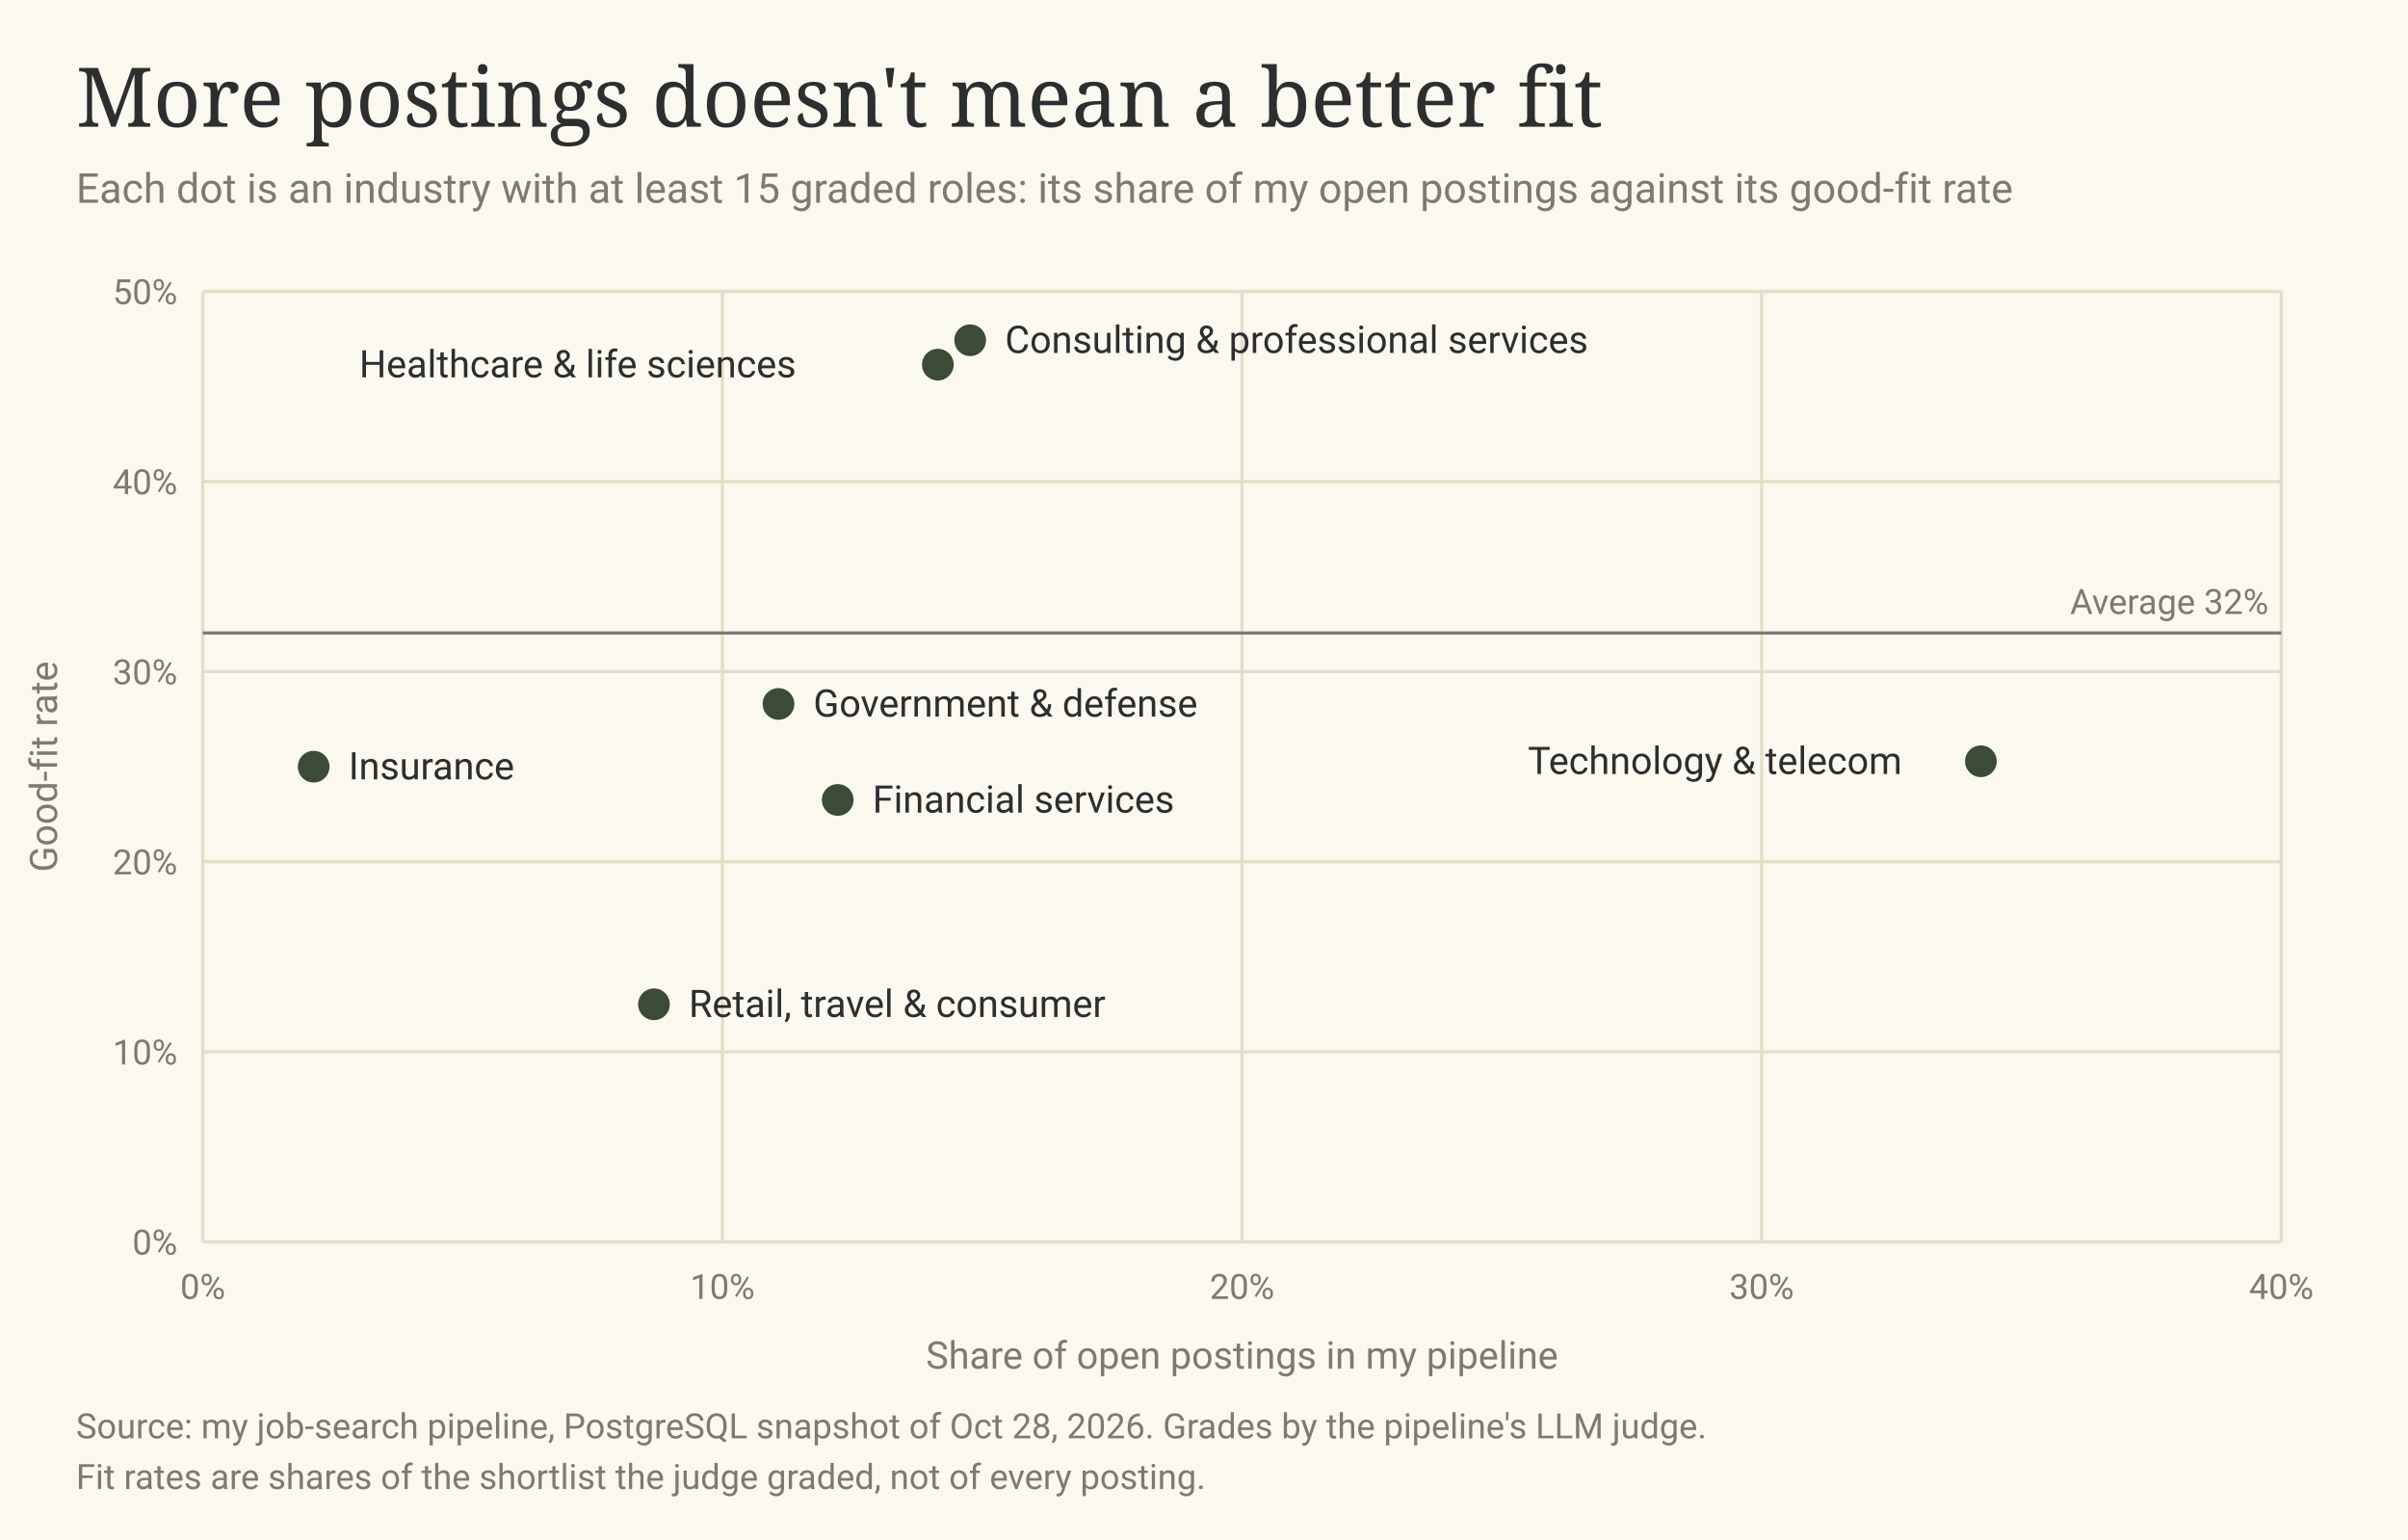
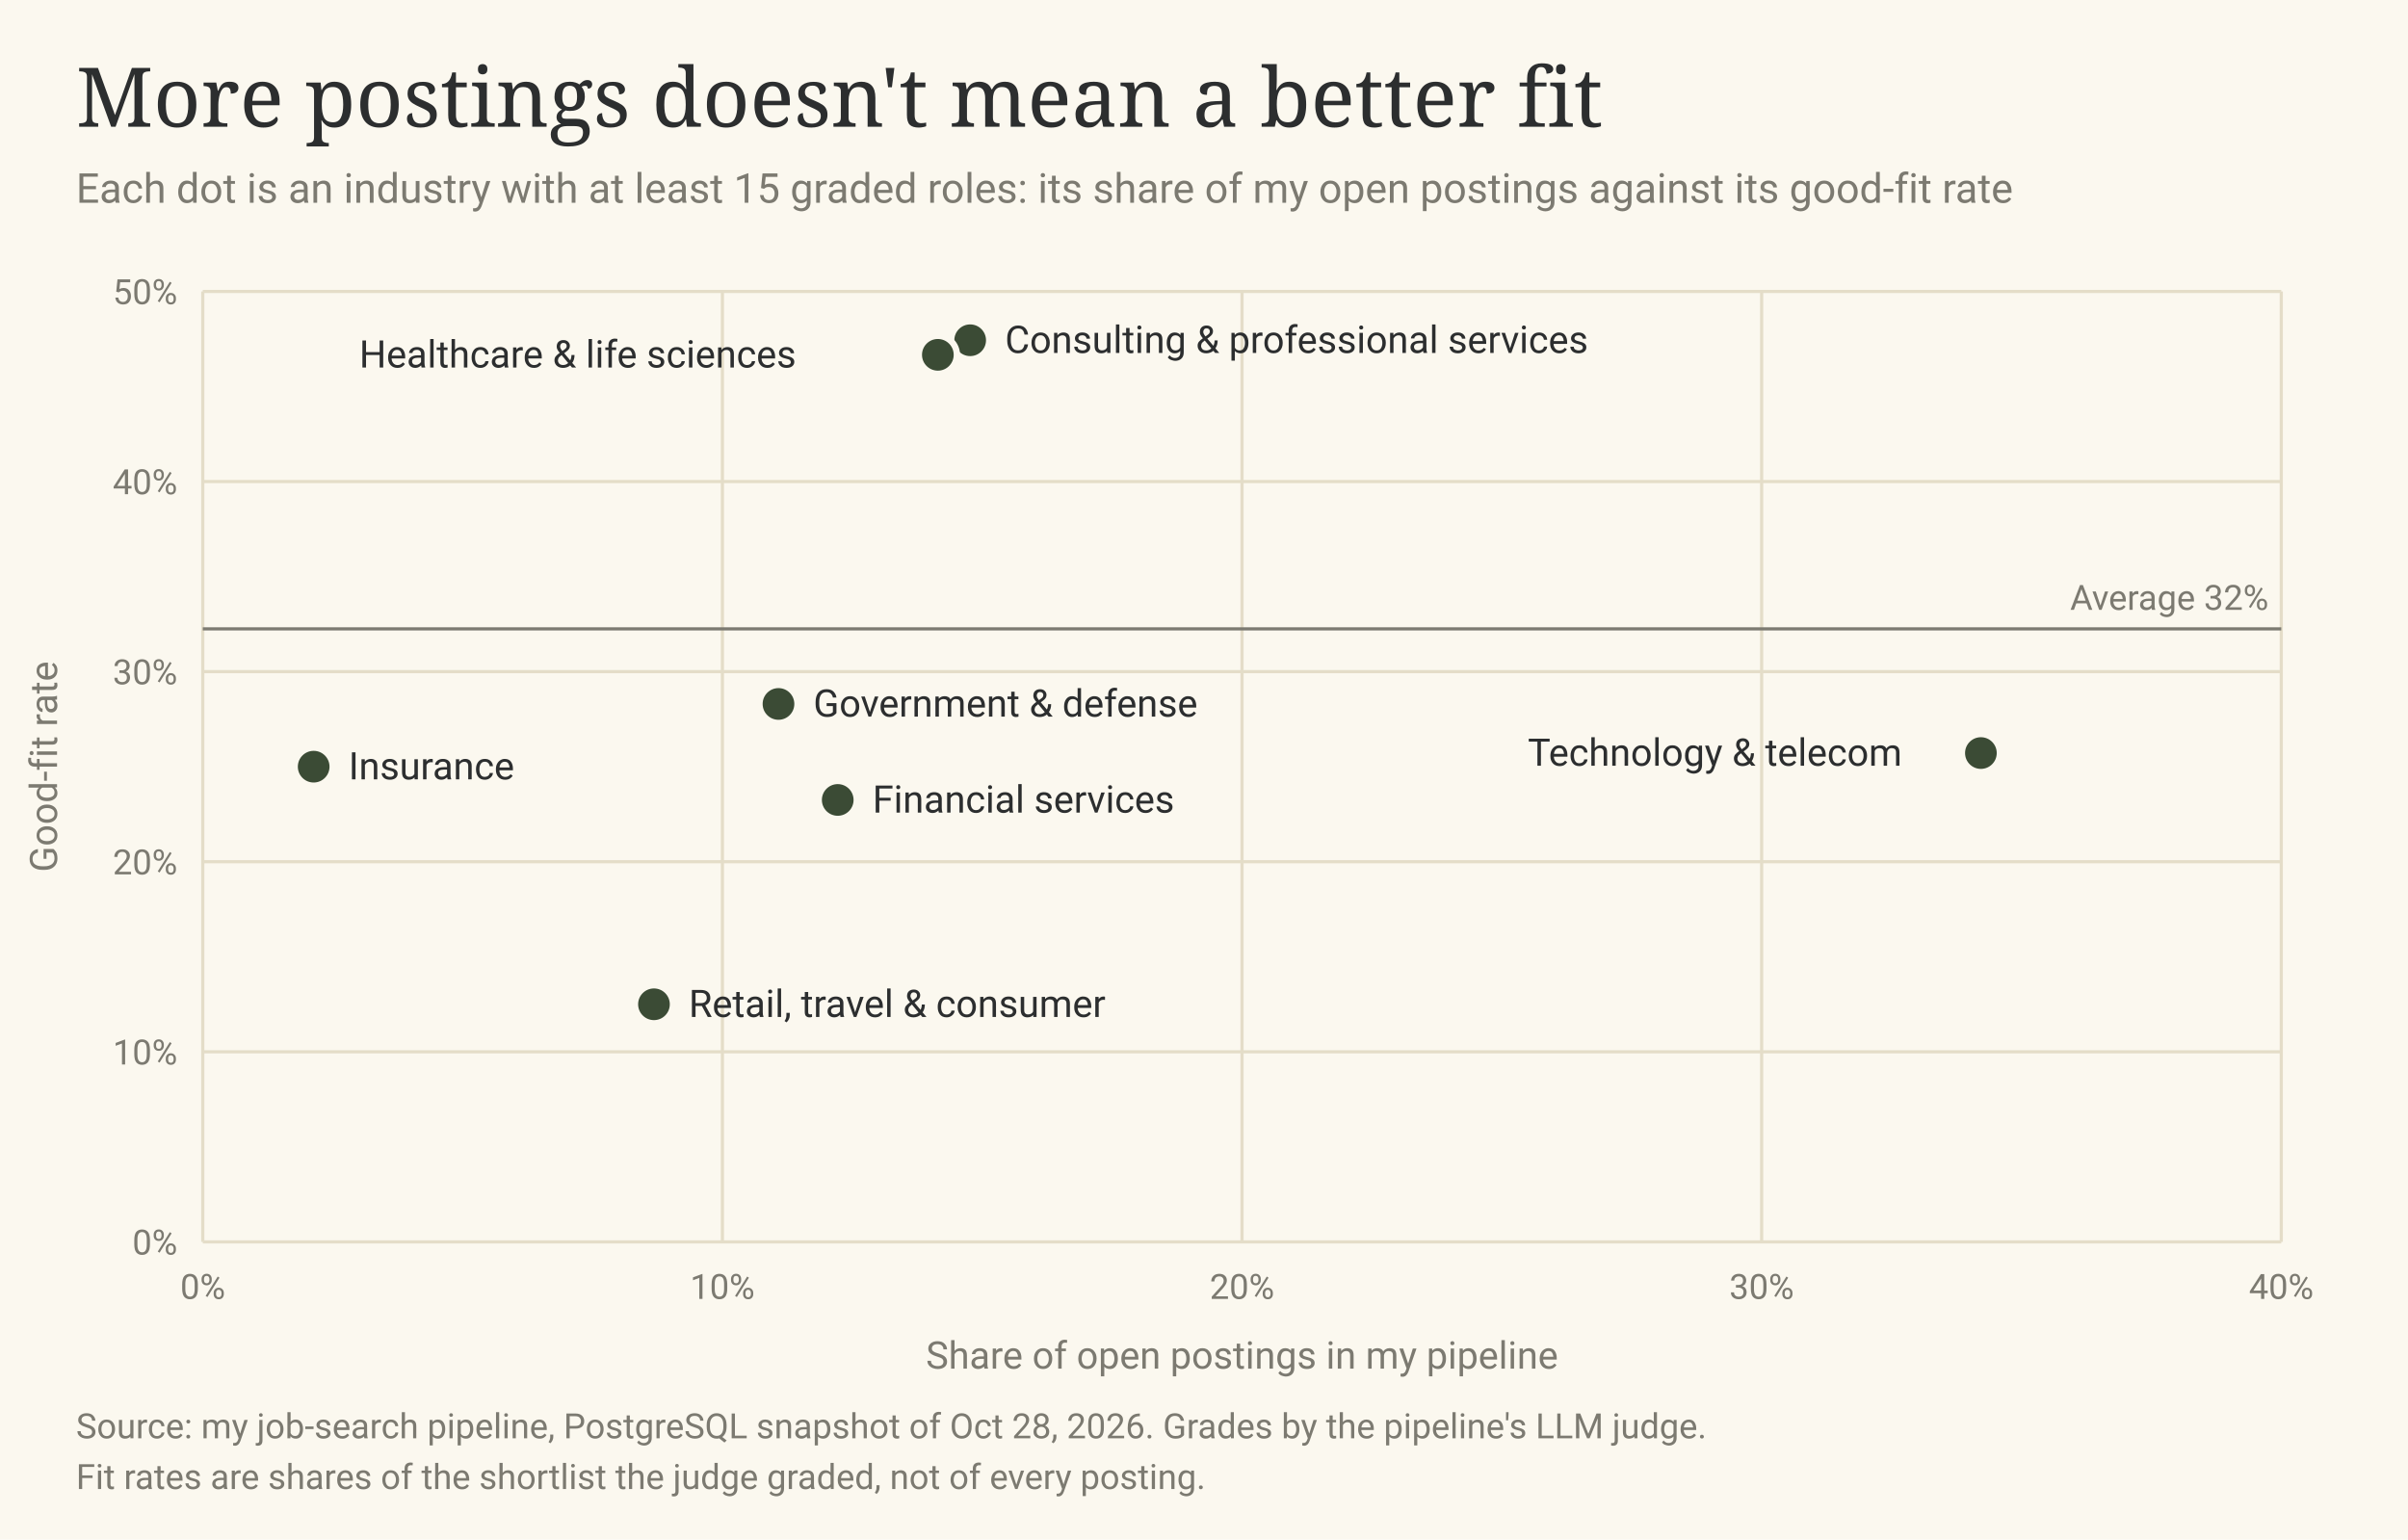
<svg xmlns="http://www.w3.org/2000/svg" viewBox="0 0 760 486" width="760" height="486" role="img" aria-labelledby="t d">
  <rect width="760" height="486" fill="#fbf8ef" />
  <text x="24" y="40" font-family="'Instrument Serif', 'Iowan Old Style', Georgia, serif" font-size="26" fill="#2c2e2f">More postings doesn't mean a better fit</text>
  <text x="24" y="64" font-family="-apple-system, BlinkMacSystemFont, 'Segoe UI', Roboto, Inter, sans-serif" font-size="13" fill="#7c7a71">Each dot is an industry with at least 15 graded roles: its share of my open postings against its good-fit rate</text>
  <line x1="64.0" y1="92" x2="64.0" y2="392" stroke="#e4ddc8" stroke-width="1" />
  <text x="64.0" y="410" text-anchor="middle" font-family="-apple-system, BlinkMacSystemFont, 'Segoe UI', Roboto, Inter, sans-serif" font-size="11" fill="#7c7a71">0%</text>
  <line x1="228.0" y1="92" x2="228.0" y2="392" stroke="#e4ddc8" stroke-width="1" />
  <text x="228.0" y="410" text-anchor="middle" font-family="-apple-system, BlinkMacSystemFont, 'Segoe UI', Roboto, Inter, sans-serif" font-size="11" fill="#7c7a71">10%</text>
  <line x1="392.0" y1="92" x2="392.0" y2="392" stroke="#e4ddc8" stroke-width="1" />
  <text x="392.0" y="410" text-anchor="middle" font-family="-apple-system, BlinkMacSystemFont, 'Segoe UI', Roboto, Inter, sans-serif" font-size="11" fill="#7c7a71">20%</text>
  <line x1="556.0" y1="92" x2="556.0" y2="392" stroke="#e4ddc8" stroke-width="1" />
  <text x="556.0" y="410" text-anchor="middle" font-family="-apple-system, BlinkMacSystemFont, 'Segoe UI', Roboto, Inter, sans-serif" font-size="11" fill="#7c7a71">30%</text>
  <line x1="720.0" y1="92" x2="720.0" y2="392" stroke="#e4ddc8" stroke-width="1" />
  <text x="720.0" y="410" text-anchor="middle" font-family="-apple-system, BlinkMacSystemFont, 'Segoe UI', Roboto, Inter, sans-serif" font-size="11" fill="#7c7a71">40%</text>
  <line x1="64" y1="392.0" x2="720" y2="392.0" stroke="#e4ddc8" stroke-width="1" />
  <text x="56" y="396.0" text-anchor="end" font-family="-apple-system, BlinkMacSystemFont, 'Segoe UI', Roboto, Inter, sans-serif" font-size="11" fill="#7c7a71">0%</text>
  <line x1="64" y1="332.0" x2="720" y2="332.0" stroke="#e4ddc8" stroke-width="1" />
  <text x="56" y="336.0" text-anchor="end" font-family="-apple-system, BlinkMacSystemFont, 'Segoe UI', Roboto, Inter, sans-serif" font-size="11" fill="#7c7a71">10%</text>
  <line x1="64" y1="272.0" x2="720" y2="272.0" stroke="#e4ddc8" stroke-width="1" />
  <text x="56" y="276.0" text-anchor="end" font-family="-apple-system, BlinkMacSystemFont, 'Segoe UI', Roboto, Inter, sans-serif" font-size="11" fill="#7c7a71">20%</text>
  <line x1="64" y1="212.0" x2="720" y2="212.0" stroke="#e4ddc8" stroke-width="1" />
  <text x="56" y="216.0" text-anchor="end" font-family="-apple-system, BlinkMacSystemFont, 'Segoe UI', Roboto, Inter, sans-serif" font-size="11" fill="#7c7a71">30%</text>
  <line x1="64" y1="152.0" x2="720" y2="152.0" stroke="#e4ddc8" stroke-width="1" />
  <text x="56" y="156.0" text-anchor="end" font-family="-apple-system, BlinkMacSystemFont, 'Segoe UI', Roboto, Inter, sans-serif" font-size="11" fill="#7c7a71">40%</text>
  <line x1="64" y1="92.0" x2="720" y2="92.0" stroke="#e4ddc8" stroke-width="1" />
  <text x="56" y="96.0" text-anchor="end" font-family="-apple-system, BlinkMacSystemFont, 'Segoe UI', Roboto, Inter, sans-serif" font-size="11" fill="#7c7a71">50%</text>
  <text x="392.0" y="432" text-anchor="middle" font-family="-apple-system, BlinkMacSystemFont, 'Segoe UI', Roboto, Inter, sans-serif" font-size="12" fill="#7c7a71">Share of open postings in my pipeline</text>
  <text transform="translate(18 242.0) rotate(-90)" text-anchor="middle" font-family="-apple-system, BlinkMacSystemFont, 'Segoe UI', Roboto, Inter, sans-serif" font-size="12" fill="#7c7a71">Good-fit rate</text>
-   <line x1="64" y1="199.8" x2="720" y2="199.8" stroke="#7c7a71" stroke-width="1" />
-   <text x="716" y="193.8" text-anchor="end" font-family="-apple-system, BlinkMacSystemFont, 'Segoe UI', Roboto, Inter, sans-serif" font-size="11" fill="#7c7a71">Average 32%</text>
+   <line x1="64" y1="198.5" x2="720" y2="198.5" stroke="#7c7a71" stroke-width="1" />
+   <text x="716" y="192.5" text-anchor="end" font-family="-apple-system, BlinkMacSystemFont, 'Segoe UI', Roboto, Inter, sans-serif" font-size="11" fill="#7c7a71">Average 32%</text>
  <g>
    <circle cx="306.2" cy="107.4" r="6" fill="#3b4b35" stroke="#fbf8ef" stroke-width="2" />
    <text x="317.2" y="111.4" font-family="-apple-system, BlinkMacSystemFont, 'Segoe UI', Roboto, Inter, sans-serif" font-size="12" fill="#2c2e2f">Consulting &amp; professional services</text>
  </g>
  <g>
-     <circle cx="296.0" cy="115.1" r="6" fill="#3b4b35" stroke="#fbf8ef" stroke-width="2" />
-     <text x="113.4" y="119.1" font-family="-apple-system, BlinkMacSystemFont, 'Segoe UI', Roboto, Inter, sans-serif" font-size="12" fill="#2c2e2f">Healthcare &amp; life sciences</text>
+     <circle cx="296.0" cy="112.0" r="6" fill="#3b4b35" stroke="#fbf8ef" stroke-width="2" />
+     <text x="113.4" y="116.0" font-family="-apple-system, BlinkMacSystemFont, 'Segoe UI', Roboto, Inter, sans-serif" font-size="12" fill="#2c2e2f">Healthcare &amp; life sciences</text>
  </g>
  <g>
    <circle cx="245.7" cy="222.2" r="6" fill="#3b4b35" stroke="#fbf8ef" stroke-width="2" />
    <text x="256.7" y="226.2" font-family="-apple-system, BlinkMacSystemFont, 'Segoe UI', Roboto, Inter, sans-serif" font-size="12" fill="#2c2e2f">Government &amp; defense</text>
  </g>
  <g>
-     <circle cx="625.2" cy="240.3" r="6" fill="#3b4b35" stroke="#fbf8ef" stroke-width="2" />
-     <text x="482.2" y="244.3" font-family="-apple-system, BlinkMacSystemFont, 'Segoe UI', Roboto, Inter, sans-serif" font-size="12" fill="#2c2e2f">Technology &amp; telecom</text>
+     <circle cx="625.2" cy="237.7" r="6" fill="#3b4b35" stroke="#fbf8ef" stroke-width="2" />
+     <text x="482.2" y="241.7" font-family="-apple-system, BlinkMacSystemFont, 'Segoe UI', Roboto, Inter, sans-serif" font-size="12" fill="#2c2e2f">Technology &amp; telecom</text>
  </g>
  <g>
    <circle cx="99.0" cy="242.0" r="6" fill="#3b4b35" stroke="#fbf8ef" stroke-width="2" />
    <text x="110.0" y="246.0" font-family="-apple-system, BlinkMacSystemFont, 'Segoe UI', Roboto, Inter, sans-serif" font-size="12" fill="#2c2e2f">Insurance</text>
  </g>
  <g>
    <circle cx="264.4" cy="252.5" r="6" fill="#3b4b35" stroke="#fbf8ef" stroke-width="2" />
    <text x="275.4" y="256.5" font-family="-apple-system, BlinkMacSystemFont, 'Segoe UI', Roboto, Inter, sans-serif" font-size="12" fill="#2c2e2f">Financial services</text>
  </g>
  <g>
    <circle cx="206.4" cy="317.0" r="6" fill="#3b4b35" stroke="#fbf8ef" stroke-width="2" />
    <text x="217.4" y="321.0" font-family="-apple-system, BlinkMacSystemFont, 'Segoe UI', Roboto, Inter, sans-serif" font-size="12" fill="#2c2e2f">Retail, travel &amp; consumer</text>
  </g>
  <text x="24" y="454" font-family="-apple-system, BlinkMacSystemFont, 'Segoe UI', Roboto, Inter, sans-serif" font-size="11" fill="#7c7a71">Source: my job-search pipeline, PostgreSQL snapshot of Oct 28, 2026. Grades by the pipeline's LLM judge.</text>
  <text x="24" y="470" font-family="-apple-system, BlinkMacSystemFont, 'Segoe UI', Roboto, Inter, sans-serif" font-size="11" fill="#7c7a71">Fit rates are shares of the shortlist the judge graded, not of every posting.</text>
</svg>
